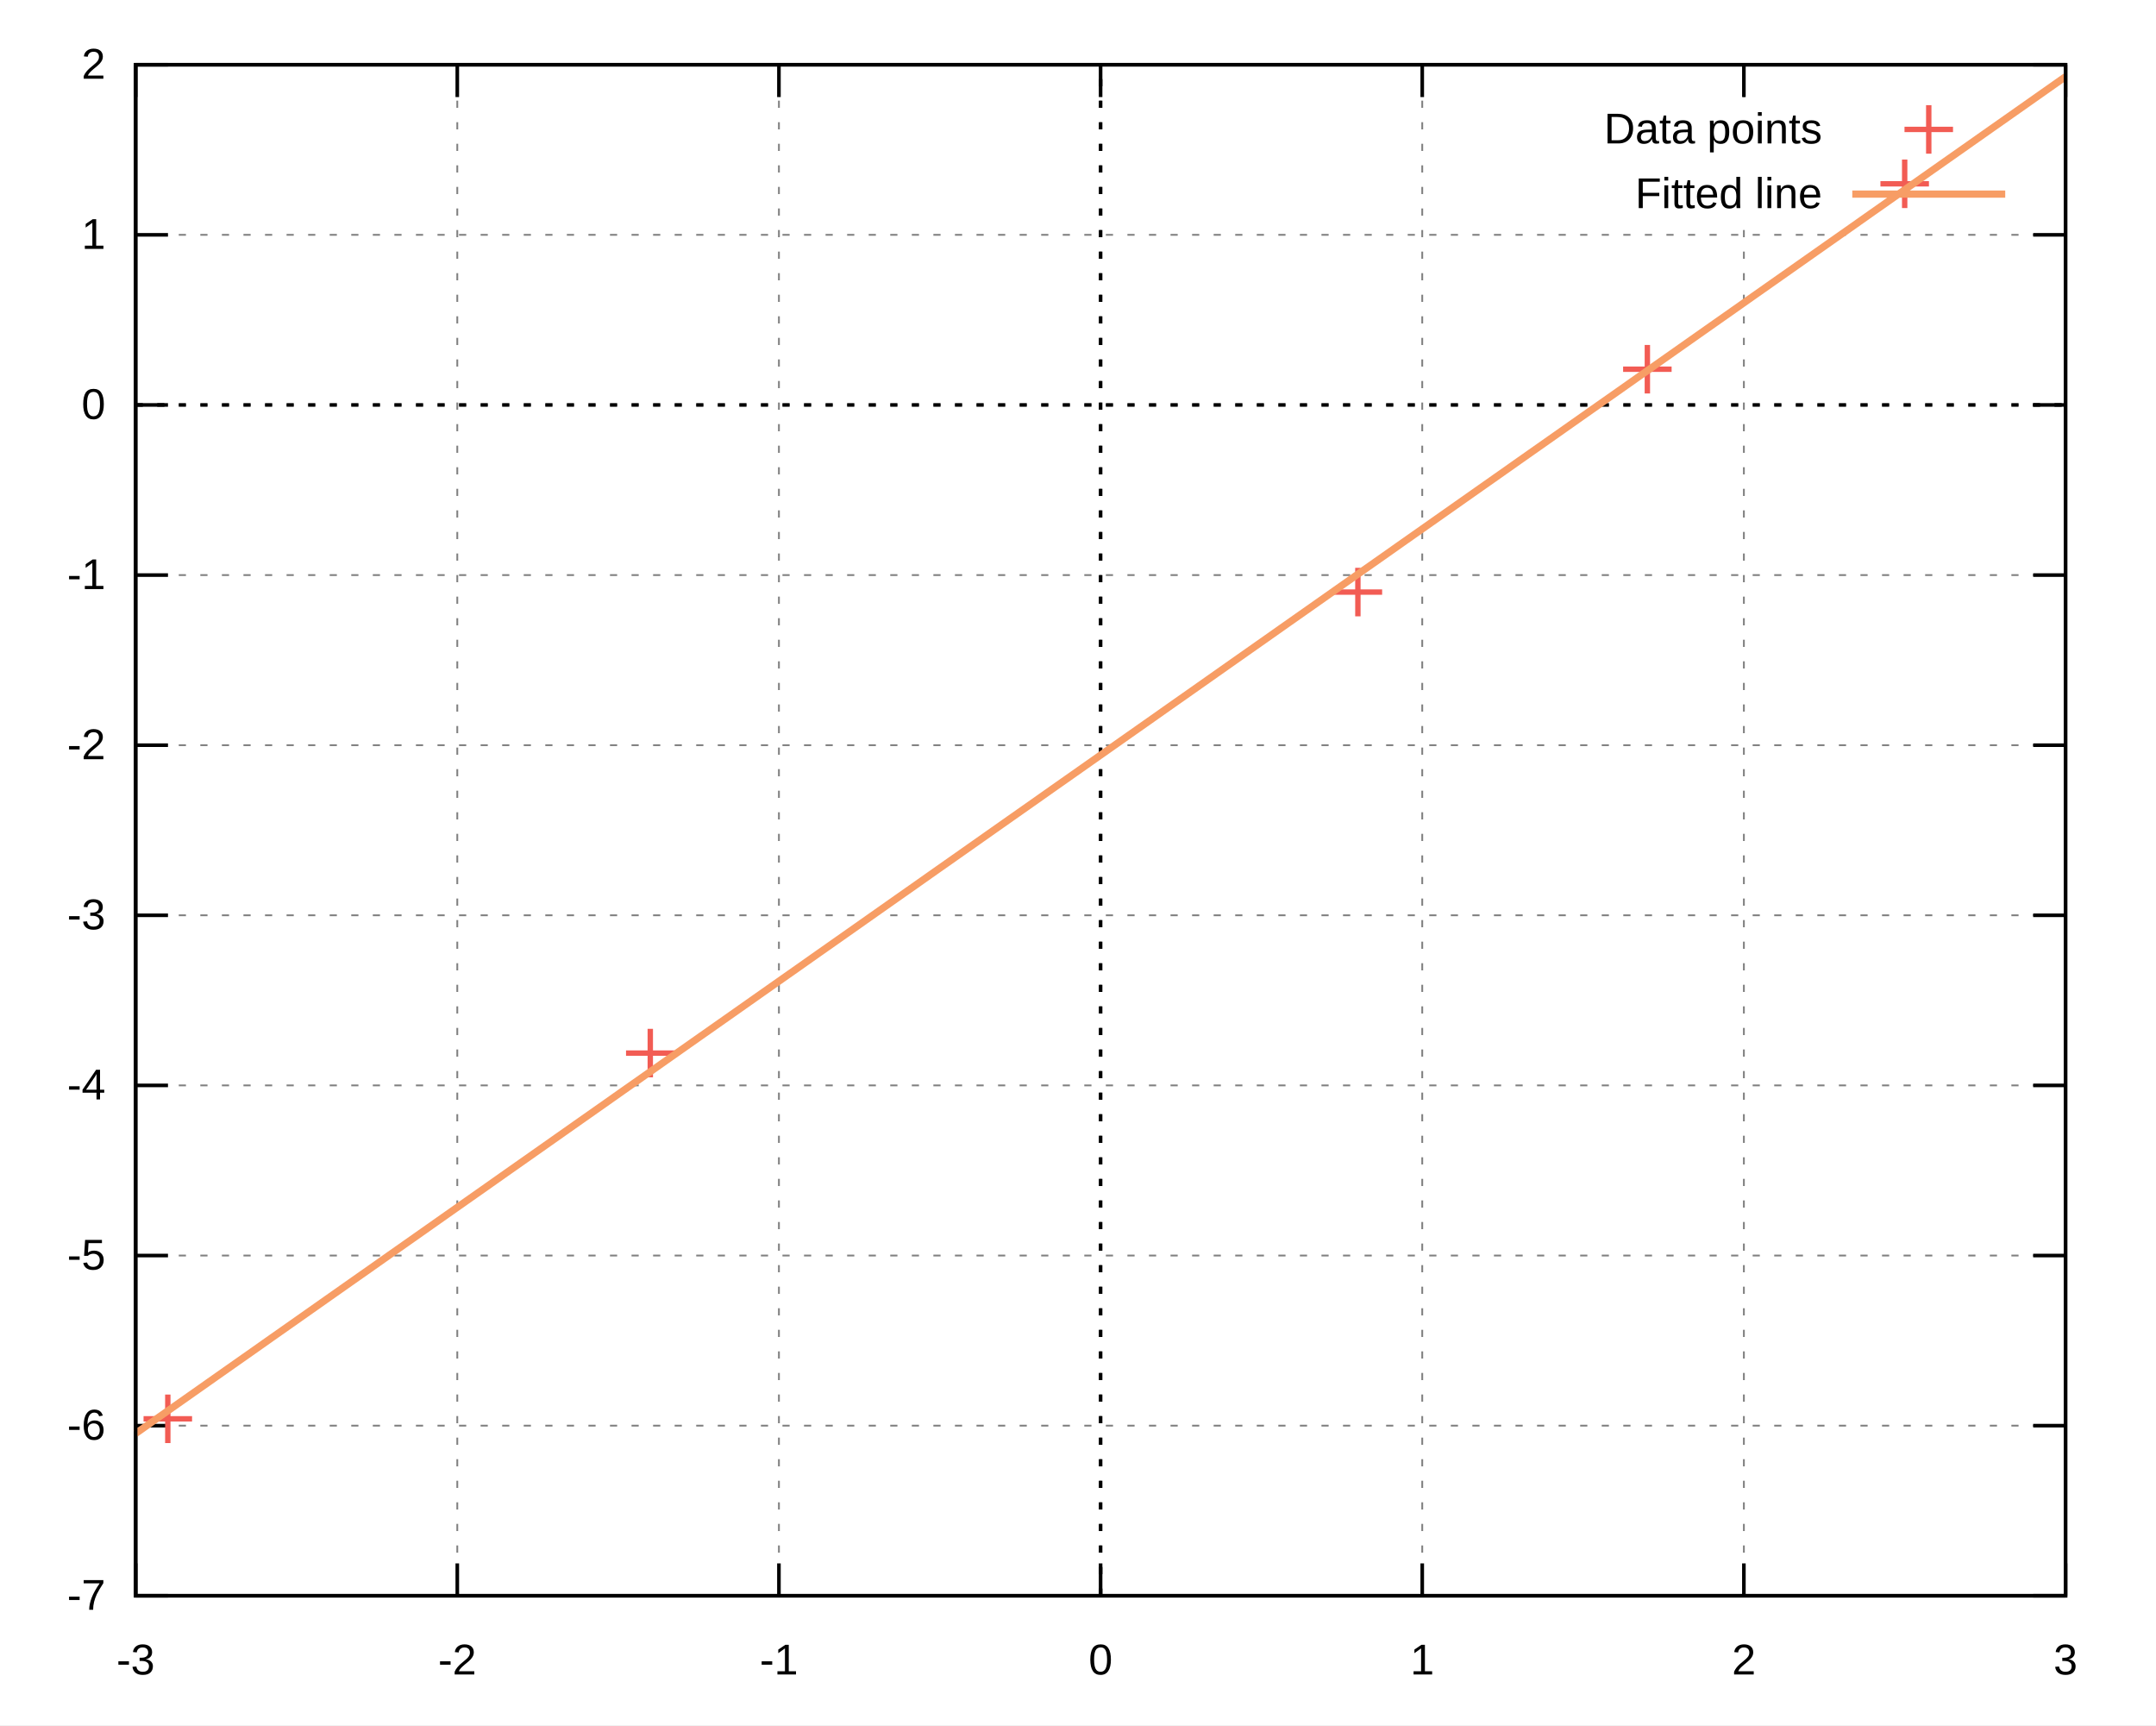
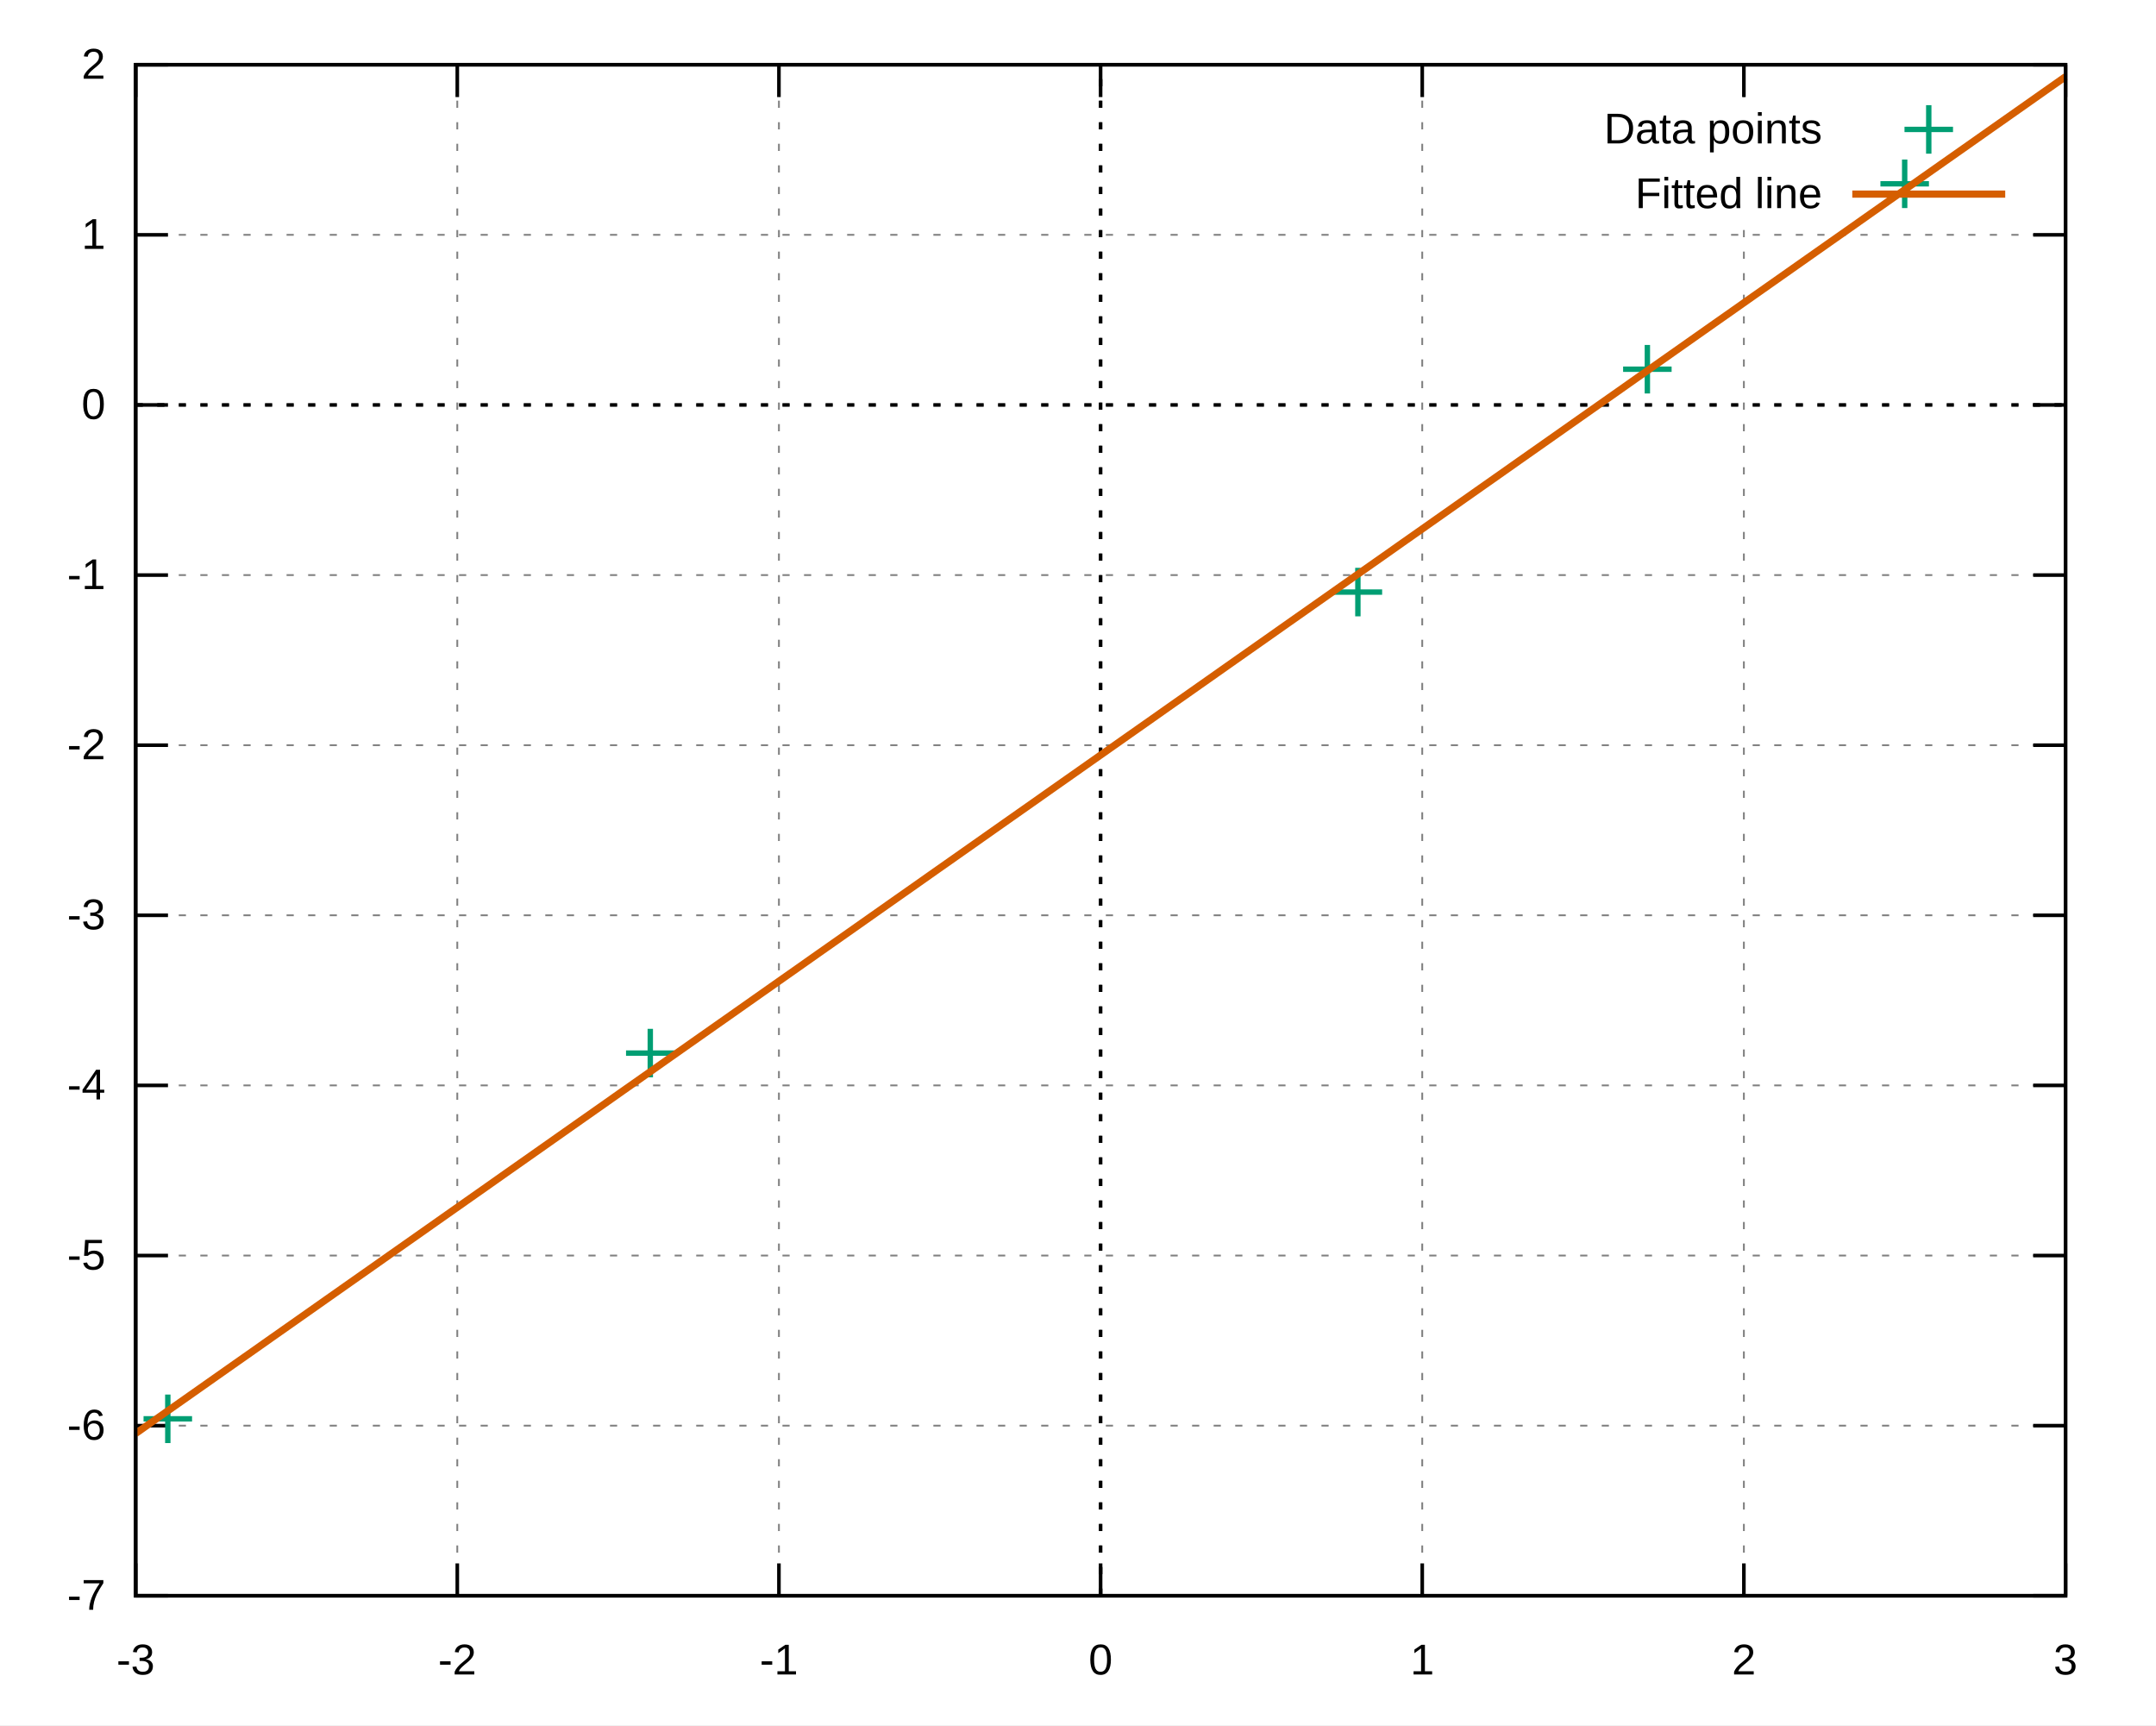
<svg xmlns="http://www.w3.org/2000/svg" xmlns:xlink="http://www.w3.org/1999/xlink" width="600" height="480" viewBox="0 0 600 480">
  <g id="gnuplot_canvas">
    <rect x="0" y="0" width="600" height="480" fill="#ffffff" />
    <defs>
      <circle id="gpDot" r="0.5" stroke-width="0.5" stroke="currentColor" />
      <path id="gpPt0" stroke-width="0.222" stroke="currentColor" d="M-1,0 h2 M0,-1 v2" />
      <path id="gpPt1" stroke-width="0.222" stroke="currentColor" d="M-1,-1 L1,1 M1,-1 L-1,1" />
      <path id="gpPt2" stroke-width="0.222" stroke="currentColor" d="M-1,0 L1,0 M0,-1 L0,1 M-1,-1 L1,1 M-1,1 L1,-1" />
      <rect id="gpPt3" stroke-width="0.222" stroke="currentColor" x="-1" y="-1" width="2" height="2" />
      <rect id="gpPt4" stroke-width="0.222" stroke="currentColor" fill="currentColor" x="-1" y="-1" width="2" height="2" />
      <circle id="gpPt5" stroke-width="0.222" stroke="currentColor" cx="0" cy="0" r="1" />
      <use xlink:href="#gpPt5" id="gpPt6" fill="currentColor" stroke="none" />
      <path id="gpPt7" stroke-width="0.222" stroke="currentColor" d="M0,-1.33 L-1.33,0.67 L1.33,0.67 z" />
      <use xlink:href="#gpPt7" id="gpPt8" fill="currentColor" stroke="none" />
      <use xlink:href="#gpPt7" id="gpPt9" stroke="currentColor" transform="rotate(180)" />
      <use xlink:href="#gpPt9" id="gpPt10" fill="currentColor" stroke="none" />
      <use xlink:href="#gpPt3" id="gpPt11" stroke="currentColor" transform="rotate(45)" />
      <use xlink:href="#gpPt11" id="gpPt12" fill="currentColor" stroke="none" />
      <path id="gpPt13" stroke-width="0.222" stroke="currentColor" d="M0,1.330 L1.265,0.411 L0.782,-1.067 L-0.782,-1.076 L-1.265,0.411 z" />
      <use xlink:href="#gpPt13" id="gpPt14" fill="currentColor" stroke="none" />
      <filter id="textbox" filterUnits="objectBoundingBox" x="0" y="0" height="1" width="1">
        <feFlood flood-color="#FFFFFF" flood-opacity="1" result="bgnd" />
        <feComposite in="SourceGraphic" in2="bgnd" operator="atop" />
      </filter>
      <filter id="greybox" filterUnits="objectBoundingBox" x="0" y="0" height="1" width="1">
        <feFlood flood-color="lightgrey" flood-opacity="1" result="grey" />
        <feComposite in="SourceGraphic" in2="grey" operator="atop" />
      </filter>
    </defs>
    <g fill="none" color="#FFFFFF" stroke="currentColor" stroke-width="1.00" stroke-linecap="butt" stroke-linejoin="miter">
</g>
    <g fill="none" color="black" stroke="currentColor" stroke-width="1.00" stroke-linecap="butt" stroke-linejoin="miter">
</g>
    <g fill="none" color="black" stroke="black" stroke-width="0.50" stroke-linecap="butt" stroke-linejoin="miter">
</g>
    <g fill="none" color="gray" stroke="currentColor" stroke-width="0.50" stroke-linecap="butt" stroke-linejoin="miter">
      <path stroke="gray" stroke-dasharray="2,4" class="gridline" d="M37.75,444.00 L574.82,444.00  " />
    </g>
    <g fill="none" color="gray" stroke="gray" stroke-width="1.00" stroke-linecap="butt" stroke-linejoin="miter">
</g>
    <g fill="none" color="black" stroke="currentColor" stroke-width="1.00" stroke-linecap="butt" stroke-linejoin="miter">
      <path stroke="black" d="M37.75,444.00 L46.75,444.00 M574.82,444.00 L565.82,444.00  " />
      <g transform="translate(29.36,447.90)" stroke="none" fill="black" font-family="Arial" font-size="12.00" text-anchor="end">
        <text>
          <tspan font-family="Arial">-7</tspan>
        </text>
      </g>
    </g>
    <g fill="none" color="black" stroke="currentColor" stroke-width="1.00" stroke-linecap="butt" stroke-linejoin="miter">
</g>
    <g fill="none" color="black" stroke="black" stroke-width="0.50" stroke-linecap="butt" stroke-linejoin="miter">
</g>
    <g fill="none" color="gray" stroke="currentColor" stroke-width="0.50" stroke-linecap="butt" stroke-linejoin="miter">
      <path stroke="gray" stroke-dasharray="2,4" class="gridline" d="M37.75,396.67 L574.82,396.67  " />
    </g>
    <g fill="none" color="gray" stroke="gray" stroke-width="1.00" stroke-linecap="butt" stroke-linejoin="miter">
</g>
    <g fill="none" color="black" stroke="currentColor" stroke-width="1.00" stroke-linecap="butt" stroke-linejoin="miter">
      <path stroke="black" d="M37.75,396.67 L46.75,396.67 M574.82,396.67 L565.82,396.67  " />
      <g transform="translate(29.36,400.57)" stroke="none" fill="black" font-family="Arial" font-size="12.00" text-anchor="end">
        <text>
          <tspan font-family="Arial">-6</tspan>
        </text>
      </g>
    </g>
    <g fill="none" color="black" stroke="currentColor" stroke-width="1.00" stroke-linecap="butt" stroke-linejoin="miter">
</g>
    <g fill="none" color="black" stroke="black" stroke-width="0.50" stroke-linecap="butt" stroke-linejoin="miter">
</g>
    <g fill="none" color="gray" stroke="currentColor" stroke-width="0.50" stroke-linecap="butt" stroke-linejoin="miter">
      <path stroke="gray" stroke-dasharray="2,4" class="gridline" d="M37.75,349.34 L574.82,349.34  " />
    </g>
    <g fill="none" color="gray" stroke="gray" stroke-width="1.00" stroke-linecap="butt" stroke-linejoin="miter">
</g>
    <g fill="none" color="black" stroke="currentColor" stroke-width="1.00" stroke-linecap="butt" stroke-linejoin="miter">
      <path stroke="black" d="M37.75,349.34 L46.75,349.34 M574.82,349.34 L565.82,349.34  " />
      <g transform="translate(29.36,353.24)" stroke="none" fill="black" font-family="Arial" font-size="12.00" text-anchor="end">
        <text>
          <tspan font-family="Arial">-5</tspan>
        </text>
      </g>
    </g>
    <g fill="none" color="black" stroke="currentColor" stroke-width="1.00" stroke-linecap="butt" stroke-linejoin="miter">
</g>
    <g fill="none" color="black" stroke="black" stroke-width="0.50" stroke-linecap="butt" stroke-linejoin="miter">
</g>
    <g fill="none" color="gray" stroke="currentColor" stroke-width="0.50" stroke-linecap="butt" stroke-linejoin="miter">
      <path stroke="gray" stroke-dasharray="2,4" class="gridline" d="M37.75,302.00 L574.82,302.00  " />
    </g>
    <g fill="none" color="gray" stroke="gray" stroke-width="1.00" stroke-linecap="butt" stroke-linejoin="miter">
</g>
    <g fill="none" color="black" stroke="currentColor" stroke-width="1.00" stroke-linecap="butt" stroke-linejoin="miter">
      <path stroke="black" d="M37.75,302.00 L46.75,302.00 M574.82,302.00 L565.82,302.00  " />
      <g transform="translate(29.36,305.90)" stroke="none" fill="black" font-family="Arial" font-size="12.00" text-anchor="end">
        <text>
          <tspan font-family="Arial">-4</tspan>
        </text>
      </g>
    </g>
    <g fill="none" color="black" stroke="currentColor" stroke-width="1.00" stroke-linecap="butt" stroke-linejoin="miter">
</g>
    <g fill="none" color="black" stroke="black" stroke-width="0.50" stroke-linecap="butt" stroke-linejoin="miter">
</g>
    <g fill="none" color="gray" stroke="currentColor" stroke-width="0.50" stroke-linecap="butt" stroke-linejoin="miter">
      <path stroke="gray" stroke-dasharray="2,4" class="gridline" d="M37.75,254.67 L574.82,254.67  " />
    </g>
    <g fill="none" color="gray" stroke="gray" stroke-width="1.00" stroke-linecap="butt" stroke-linejoin="miter">
</g>
    <g fill="none" color="black" stroke="currentColor" stroke-width="1.00" stroke-linecap="butt" stroke-linejoin="miter">
      <path stroke="black" d="M37.75,254.67 L46.75,254.67 M574.82,254.67 L565.82,254.67  " />
      <g transform="translate(29.36,258.57)" stroke="none" fill="black" font-family="Arial" font-size="12.00" text-anchor="end">
        <text>
          <tspan font-family="Arial">-3</tspan>
        </text>
      </g>
    </g>
    <g fill="none" color="black" stroke="currentColor" stroke-width="1.00" stroke-linecap="butt" stroke-linejoin="miter">
</g>
    <g fill="none" color="black" stroke="black" stroke-width="0.50" stroke-linecap="butt" stroke-linejoin="miter">
</g>
    <g fill="none" color="gray" stroke="currentColor" stroke-width="0.50" stroke-linecap="butt" stroke-linejoin="miter">
      <path stroke="gray" stroke-dasharray="2,4" class="gridline" d="M37.75,207.34 L574.82,207.34  " />
    </g>
    <g fill="none" color="gray" stroke="gray" stroke-width="1.00" stroke-linecap="butt" stroke-linejoin="miter">
</g>
    <g fill="none" color="black" stroke="currentColor" stroke-width="1.00" stroke-linecap="butt" stroke-linejoin="miter">
      <path stroke="black" d="M37.75,207.34 L46.75,207.34 M574.82,207.34 L565.82,207.34  " />
      <g transform="translate(29.36,211.24)" stroke="none" fill="black" font-family="Arial" font-size="12.00" text-anchor="end">
        <text>
          <tspan font-family="Arial">-2</tspan>
        </text>
      </g>
    </g>
    <g fill="none" color="black" stroke="currentColor" stroke-width="1.00" stroke-linecap="butt" stroke-linejoin="miter">
</g>
    <g fill="none" color="black" stroke="black" stroke-width="0.50" stroke-linecap="butt" stroke-linejoin="miter">
</g>
    <g fill="none" color="gray" stroke="currentColor" stroke-width="0.50" stroke-linecap="butt" stroke-linejoin="miter">
      <path stroke="gray" stroke-dasharray="2,4" class="gridline" d="M37.75,160.01 L574.82,160.01  " />
    </g>
    <g fill="none" color="gray" stroke="gray" stroke-width="1.00" stroke-linecap="butt" stroke-linejoin="miter">
</g>
    <g fill="none" color="black" stroke="currentColor" stroke-width="1.00" stroke-linecap="butt" stroke-linejoin="miter">
      <path stroke="black" d="M37.75,160.01 L46.75,160.01 M574.82,160.01 L565.82,160.01  " />
      <g transform="translate(29.36,163.91)" stroke="none" fill="black" font-family="Arial" font-size="12.00" text-anchor="end">
        <text>
          <tspan font-family="Arial">-1</tspan>
        </text>
      </g>
    </g>
    <g fill="none" color="black" stroke="currentColor" stroke-width="1.00" stroke-linecap="butt" stroke-linejoin="miter">
</g>
    <g fill="none" color="black" stroke="black" stroke-width="0.50" stroke-linecap="butt" stroke-linejoin="miter">
</g>
    <g fill="none" color="gray" stroke="currentColor" stroke-width="0.50" stroke-linecap="butt" stroke-linejoin="miter">
      <path stroke="gray" stroke-dasharray="2,4" class="gridline" d="M37.75,112.67 L574.82,112.67  " />
    </g>
    <g fill="none" color="gray" stroke="gray" stroke-width="1.00" stroke-linecap="butt" stroke-linejoin="miter">
</g>
    <g fill="none" color="black" stroke="currentColor" stroke-width="1.00" stroke-linecap="butt" stroke-linejoin="miter">
      <path stroke="black" d="M37.75,112.67 L46.75,112.67 M574.82,112.67 L565.82,112.67  " />
      <g transform="translate(29.36,116.57)" stroke="none" fill="black" font-family="Arial" font-size="12.00" text-anchor="end">
        <text>
          <tspan font-family="Arial"> 0</tspan>
        </text>
      </g>
    </g>
    <g fill="none" color="black" stroke="currentColor" stroke-width="1.00" stroke-linecap="butt" stroke-linejoin="miter">
</g>
    <g fill="none" color="black" stroke="black" stroke-width="0.50" stroke-linecap="butt" stroke-linejoin="miter">
</g>
    <g fill="none" color="gray" stroke="currentColor" stroke-width="0.50" stroke-linecap="butt" stroke-linejoin="miter">
      <path stroke="gray" stroke-dasharray="2,4" class="gridline" d="M37.75,65.34 L574.82,65.34  " />
    </g>
    <g fill="none" color="gray" stroke="gray" stroke-width="1.00" stroke-linecap="butt" stroke-linejoin="miter">
</g>
    <g fill="none" color="black" stroke="currentColor" stroke-width="1.00" stroke-linecap="butt" stroke-linejoin="miter">
      <path stroke="black" d="M37.75,65.34 L46.75,65.34 M574.82,65.34 L565.82,65.34  " />
      <g transform="translate(29.36,69.24)" stroke="none" fill="black" font-family="Arial" font-size="12.00" text-anchor="end">
        <text>
          <tspan font-family="Arial"> 1</tspan>
        </text>
      </g>
    </g>
    <g fill="none" color="black" stroke="currentColor" stroke-width="1.00" stroke-linecap="butt" stroke-linejoin="miter">
</g>
    <g fill="none" color="black" stroke="black" stroke-width="0.50" stroke-linecap="butt" stroke-linejoin="miter">
</g>
    <g fill="none" color="gray" stroke="currentColor" stroke-width="0.50" stroke-linecap="butt" stroke-linejoin="miter">
      <path stroke="gray" stroke-dasharray="2,4" class="gridline" d="M37.75,18.01 L574.82,18.01  " />
    </g>
    <g fill="none" color="gray" stroke="gray" stroke-width="1.00" stroke-linecap="butt" stroke-linejoin="miter">
</g>
    <g fill="none" color="black" stroke="currentColor" stroke-width="1.00" stroke-linecap="butt" stroke-linejoin="miter">
      <path stroke="black" d="M37.75,18.01 L46.75,18.01 M574.82,18.01 L565.82,18.01  " />
      <g transform="translate(29.36,21.91)" stroke="none" fill="black" font-family="Arial" font-size="12.00" text-anchor="end">
        <text>
          <tspan font-family="Arial"> 2</tspan>
        </text>
      </g>
    </g>
    <g fill="none" color="black" stroke="currentColor" stroke-width="1.00" stroke-linecap="butt" stroke-linejoin="miter">
</g>
    <g fill="none" color="black" stroke="black" stroke-width="0.50" stroke-linecap="butt" stroke-linejoin="miter">
</g>
    <g fill="none" color="gray" stroke="currentColor" stroke-width="0.50" stroke-linecap="butt" stroke-linejoin="miter">
      <path stroke="gray" stroke-dasharray="2,4" class="gridline" d="M37.75,444.00 L37.75,18.01  " />
    </g>
    <g fill="none" color="gray" stroke="gray" stroke-width="1.00" stroke-linecap="butt" stroke-linejoin="miter">
</g>
    <g fill="none" color="black" stroke="currentColor" stroke-width="1.00" stroke-linecap="butt" stroke-linejoin="miter">
      <path stroke="black" d="M37.75,444.00 L37.75,435.00 M37.75,18.01 L37.75,27.01  " />
      <g transform="translate(37.75,465.90)" stroke="none" fill="black" font-family="Arial" font-size="12.00" text-anchor="middle">
        <text>
          <tspan font-family="Arial">-3</tspan>
        </text>
      </g>
    </g>
    <g fill="none" color="black" stroke="currentColor" stroke-width="1.00" stroke-linecap="butt" stroke-linejoin="miter">
</g>
    <g fill="none" color="black" stroke="black" stroke-width="0.50" stroke-linecap="butt" stroke-linejoin="miter">
</g>
    <g fill="none" color="gray" stroke="currentColor" stroke-width="0.50" stroke-linecap="butt" stroke-linejoin="miter">
      <path stroke="gray" stroke-dasharray="2,4" class="gridline" d="M127.26,444.00 L127.26,18.01  " />
    </g>
    <g fill="none" color="gray" stroke="gray" stroke-width="1.00" stroke-linecap="butt" stroke-linejoin="miter">
</g>
    <g fill="none" color="black" stroke="currentColor" stroke-width="1.00" stroke-linecap="butt" stroke-linejoin="miter">
      <path stroke="black" d="M127.26,444.00 L127.26,435.00 M127.26,18.01 L127.26,27.01  " />
      <g transform="translate(127.26,465.90)" stroke="none" fill="black" font-family="Arial" font-size="12.00" text-anchor="middle">
        <text>
          <tspan font-family="Arial">-2</tspan>
        </text>
      </g>
    </g>
    <g fill="none" color="black" stroke="currentColor" stroke-width="1.00" stroke-linecap="butt" stroke-linejoin="miter">
</g>
    <g fill="none" color="black" stroke="black" stroke-width="0.50" stroke-linecap="butt" stroke-linejoin="miter">
</g>
    <g fill="none" color="gray" stroke="currentColor" stroke-width="0.50" stroke-linecap="butt" stroke-linejoin="miter">
      <path stroke="gray" stroke-dasharray="2,4" class="gridline" d="M216.77,444.00 L216.77,18.01  " />
    </g>
    <g fill="none" color="gray" stroke="gray" stroke-width="1.00" stroke-linecap="butt" stroke-linejoin="miter">
</g>
    <g fill="none" color="black" stroke="currentColor" stroke-width="1.00" stroke-linecap="butt" stroke-linejoin="miter">
      <path stroke="black" d="M216.77,444.00 L216.77,435.00 M216.77,18.01 L216.77,27.01  " />
      <g transform="translate(216.77,465.90)" stroke="none" fill="black" font-family="Arial" font-size="12.00" text-anchor="middle">
        <text>
          <tspan font-family="Arial">-1</tspan>
        </text>
      </g>
    </g>
    <g fill="none" color="black" stroke="currentColor" stroke-width="1.00" stroke-linecap="butt" stroke-linejoin="miter">
</g>
    <g fill="none" color="black" stroke="black" stroke-width="0.50" stroke-linecap="butt" stroke-linejoin="miter">
</g>
    <g fill="none" color="gray" stroke="currentColor" stroke-width="0.50" stroke-linecap="butt" stroke-linejoin="miter">
      <path stroke="gray" stroke-dasharray="2,4" class="gridline" d="M306.29,444.00 L306.29,18.01  " />
    </g>
    <g fill="none" color="gray" stroke="gray" stroke-width="1.00" stroke-linecap="butt" stroke-linejoin="miter">
</g>
    <g fill="none" color="black" stroke="currentColor" stroke-width="1.00" stroke-linecap="butt" stroke-linejoin="miter">
      <path stroke="black" d="M306.29,444.00 L306.29,435.00 M306.29,18.01 L306.29,27.01  " />
      <g transform="translate(306.29,465.90)" stroke="none" fill="black" font-family="Arial" font-size="12.00" text-anchor="middle">
        <text>
          <tspan font-family="Arial"> 0</tspan>
        </text>
      </g>
    </g>
    <g fill="none" color="black" stroke="currentColor" stroke-width="1.00" stroke-linecap="butt" stroke-linejoin="miter">
</g>
    <g fill="none" color="black" stroke="black" stroke-width="0.50" stroke-linecap="butt" stroke-linejoin="miter">
</g>
    <g fill="none" color="gray" stroke="currentColor" stroke-width="0.50" stroke-linecap="butt" stroke-linejoin="miter">
      <path stroke="gray" stroke-dasharray="2,4" class="gridline" d="M395.80,444.00 L395.80,18.01  " />
    </g>
    <g fill="none" color="gray" stroke="gray" stroke-width="1.00" stroke-linecap="butt" stroke-linejoin="miter">
</g>
    <g fill="none" color="black" stroke="currentColor" stroke-width="1.00" stroke-linecap="butt" stroke-linejoin="miter">
      <path stroke="black" d="M395.80,444.00 L395.80,435.00 M395.80,18.01 L395.80,27.01  " />
      <g transform="translate(395.80,465.90)" stroke="none" fill="black" font-family="Arial" font-size="12.00" text-anchor="middle">
        <text>
          <tspan font-family="Arial"> 1</tspan>
        </text>
      </g>
    </g>
    <g fill="none" color="black" stroke="currentColor" stroke-width="1.00" stroke-linecap="butt" stroke-linejoin="miter">
</g>
    <g fill="none" color="black" stroke="black" stroke-width="0.50" stroke-linecap="butt" stroke-linejoin="miter">
</g>
    <g fill="none" color="gray" stroke="currentColor" stroke-width="0.50" stroke-linecap="butt" stroke-linejoin="miter">
      <path stroke="gray" stroke-dasharray="2,4" class="gridline" d="M485.31,444.00 L485.31,63.01 M485.31,27.01 L485.31,18.01  " />
    </g>
    <g fill="none" color="gray" stroke="gray" stroke-width="1.00" stroke-linecap="butt" stroke-linejoin="miter">
</g>
    <g fill="none" color="black" stroke="currentColor" stroke-width="1.00" stroke-linecap="butt" stroke-linejoin="miter">
      <path stroke="black" d="M485.31,444.00 L485.31,435.00 M485.31,18.01 L485.31,27.01  " />
      <g transform="translate(485.31,465.90)" stroke="none" fill="black" font-family="Arial" font-size="12.00" text-anchor="middle">
        <text>
          <tspan font-family="Arial"> 2</tspan>
        </text>
      </g>
    </g>
    <g fill="none" color="black" stroke="currentColor" stroke-width="1.00" stroke-linecap="butt" stroke-linejoin="miter">
</g>
    <g fill="none" color="black" stroke="black" stroke-width="0.50" stroke-linecap="butt" stroke-linejoin="miter">
</g>
    <g fill="none" color="gray" stroke="currentColor" stroke-width="0.50" stroke-linecap="butt" stroke-linejoin="miter">
      <path stroke="gray" stroke-dasharray="2,4" class="gridline" d="M574.82,444.00 L574.82,18.01  " />
    </g>
    <g fill="none" color="gray" stroke="gray" stroke-width="1.00" stroke-linecap="butt" stroke-linejoin="miter">
</g>
    <g fill="none" color="black" stroke="currentColor" stroke-width="1.00" stroke-linecap="butt" stroke-linejoin="miter">
      <path stroke="black" d="M574.82,444.00 L574.82,435.00 M574.82,18.01 L574.82,27.01  " />
      <g transform="translate(574.82,465.90)" stroke="none" fill="black" font-family="Arial" font-size="12.00" text-anchor="middle">
        <text>
          <tspan font-family="Arial"> 3</tspan>
        </text>
      </g>
    </g>
    <g fill="none" color="black" stroke="currentColor" stroke-width="1.00" stroke-linecap="butt" stroke-linejoin="miter">
</g>
    <g fill="none" color="gray" stroke="currentColor" stroke-width="1.00" stroke-linecap="butt" stroke-linejoin="miter">
      <path stroke="rgb(  0,   0,   0)" stroke-dasharray="2,4" d="M37.75,112.67 L574.82,112.67  " />
    </g>
    <g fill="none" color="gray" stroke="currentColor" stroke-width="1.00" stroke-linecap="butt" stroke-linejoin="miter">
      <path stroke="rgb(  0,   0,   0)" stroke-dasharray="2,4" d="M306.29,444.00 L306.29,18.01  " />
    </g>
    <g fill="none" color="black" stroke="currentColor" stroke-width="1.00" stroke-linecap="butt" stroke-linejoin="miter">
      <path stroke="black" d="M37.75,18.01 L37.75,444.00 L574.82,444.00 L574.82,18.01 L37.75,18.01 Z  " />
    </g>
    <g fill="none" color="black" stroke="currentColor" stroke-width="1.00" stroke-linecap="butt" stroke-linejoin="miter">
</g>
    <g id="gnuplot_plot_1">
      <g fill="none" color="black" stroke="currentColor" stroke-width="1.00" stroke-linecap="butt" stroke-linejoin="miter">
        <g transform="translate(507.09,39.91)" stroke="none" fill="black" font-family="Arial" font-size="12.00" text-anchor="end">
          <text>
            <tspan font-family="Arial">Data points</tspan>
          </text>
        </g>
      </g>
      <g fill="none" color="black" stroke="currentColor" stroke-width="1.00" stroke-linecap="butt" stroke-linejoin="miter">
-         <use xlink:href="#gpPt0" transform="translate(46.70,394.77) scale(6.75)" color="rgb(242,  92,  84)" />
-         <use xlink:href="#gpPt0" transform="translate(180.97,293.01) scale(6.75)" color="rgb(242,  92,  84)" />
-         <use xlink:href="#gpPt0" transform="translate(377.89,164.74) scale(6.75)" color="rgb(242,  92,  84)" />
-         <use xlink:href="#gpPt0" transform="translate(458.45,102.73) scale(6.75)" color="rgb(242,  92,  84)" />
-         <use xlink:href="#gpPt0" transform="translate(530.06,51.14) scale(6.75)" color="rgb(242,  92,  84)" />
-         <use xlink:href="#gpPt0" transform="translate(536.76,36.01) scale(6.75)" color="rgb(242,  92,  84)" />
+         <use xlink:href="#gpPt0" transform="translate(46.70,394.77) scale(6.75)" color="rgb(  0, 158, 115)" />
+         <use xlink:href="#gpPt0" transform="translate(180.97,293.01) scale(6.75)" color="rgb(  0, 158, 115)" />
+         <use xlink:href="#gpPt0" transform="translate(377.89,164.74) scale(6.75)" color="rgb(  0, 158, 115)" />
+         <use xlink:href="#gpPt0" transform="translate(458.45,102.73) scale(6.75)" color="rgb(  0, 158, 115)" />
+         <use xlink:href="#gpPt0" transform="translate(530.06,51.14) scale(6.75)" color="rgb(  0, 158, 115)" />
+         <use xlink:href="#gpPt0" transform="translate(536.76,36.01) scale(6.75)" color="rgb(  0, 158, 115)" />
      </g>
    </g>
    <g id="gnuplot_plot_2">
-       <g fill="none" color="#FFFFFF" stroke="rgb(242,  92,  84)" stroke-width="2.00" stroke-linecap="butt" stroke-linejoin="miter">
+       <g fill="none" color="#FFFFFF" stroke="rgb(  0, 158, 115)" stroke-width="2.00" stroke-linecap="butt" stroke-linejoin="miter">
</g>
      <g fill="none" color="black" stroke="currentColor" stroke-width="2.00" stroke-linecap="butt" stroke-linejoin="miter">
        <g transform="translate(507.09,57.91)" stroke="none" fill="black" font-family="Arial" font-size="12.00" text-anchor="end">
          <text>
            <tspan font-family="Arial">Fitted line</tspan>
          </text>
        </g>
      </g>
      <g fill="none" color="black" stroke="currentColor" stroke-width="2.00" stroke-linecap="butt" stroke-linejoin="miter">
-         <path stroke="rgb(247, 157, 101)" d="M515.48,54.01 L558.04,54.01 M37.75,398.85 L43.17,395.03 L48.60,391.22 L54.02,387.41 L59.45,383.59 L64.87,379.78   L70.30,375.97 L75.72,372.15 L81.15,368.34 L86.57,364.53 L92.00,360.71 L97.42,356.90 L102.85,353.09 L108.27,349.27   L113.70,345.46 L119.12,341.65 L124.55,337.83 L129.97,334.02 L135.40,330.21 L140.82,326.39 L146.25,322.58 L151.67,318.77   L157.10,314.95 L162.52,311.14 L167.95,307.33 L173.37,303.51 L178.80,299.70 L184.22,295.89 L189.65,292.07 L195.07,288.26   L200.50,284.45 L205.92,280.64 L211.35,276.82 L216.77,273.01 L222.20,269.20 L227.62,265.38 L233.05,261.57 L238.47,257.76   L243.90,253.94 L249.32,250.13 L254.75,246.32 L260.17,242.50 L265.60,238.69 L271.02,234.88 L276.45,231.06 L281.87,227.25   L287.30,223.44 L292.72,219.62 L298.15,215.81 L303.57,212.00 L309.00,208.18 L314.42,204.37 L319.85,200.56 L325.27,196.74   L330.70,192.93 L336.12,189.12 L341.55,185.30 L346.97,181.49 L352.40,177.68 L357.82,173.86 L363.25,170.05 L368.67,166.24   L374.10,162.42 L379.52,158.61 L384.95,154.80 L390.37,150.98 L395.80,147.17 L401.22,143.36 L406.65,139.54 L412.07,135.73   L417.50,131.92 L422.92,128.10 L428.35,124.29 L433.77,120.48 L439.20,116.66 L444.62,112.85 L450.05,109.04 L455.47,105.22   L460.90,101.41 L466.32,97.60 L471.75,93.78 L477.17,89.97 L482.60,86.16 L488.02,82.34 L493.45,78.53 L498.87,74.72   L504.30,70.90 L509.72,67.09 L515.15,63.28 L520.57,59.46 L526.00,55.65 L531.42,51.84 L536.85,48.02 L542.27,44.21   L547.70,40.40 L553.12,36.58 L558.55,32.77 L563.97,28.96 L569.40,25.14 L574.82,21.33  " />
+         <path stroke="rgb(213,  94,   0)" d="M515.48,54.01 L558.04,54.01 M37.75,398.85 L43.17,395.03 L48.60,391.22 L54.02,387.41 L59.45,383.59 L64.87,379.78   L70.30,375.97 L75.72,372.15 L81.15,368.34 L86.57,364.53 L92.00,360.71 L97.42,356.90 L102.85,353.09 L108.27,349.27   L113.70,345.46 L119.12,341.65 L124.55,337.83 L129.97,334.02 L135.40,330.21 L140.82,326.39 L146.25,322.58 L151.67,318.77   L157.10,314.95 L162.52,311.14 L167.95,307.33 L173.37,303.51 L178.80,299.70 L184.22,295.89 L189.65,292.07 L195.07,288.26   L200.50,284.45 L205.92,280.64 L211.35,276.82 L216.77,273.01 L222.20,269.20 L227.62,265.38 L233.05,261.57 L238.47,257.76   L243.90,253.94 L249.32,250.13 L254.75,246.32 L260.17,242.50 L265.60,238.69 L271.02,234.88 L276.45,231.06 L281.87,227.25   L287.30,223.44 L292.72,219.62 L298.15,215.81 L303.57,212.00 L309.00,208.18 L314.42,204.37 L319.85,200.56 L325.27,196.74   L330.70,192.93 L336.12,189.12 L341.55,185.30 L346.97,181.49 L352.40,177.68 L357.82,173.86 L363.25,170.05 L368.67,166.24   L374.10,162.42 L379.52,158.61 L384.95,154.80 L390.37,150.98 L395.80,147.17 L401.22,143.36 L406.65,139.54 L412.07,135.73   L417.50,131.92 L422.92,128.10 L428.35,124.29 L433.77,120.48 L439.20,116.66 L444.62,112.85 L450.05,109.04 L455.47,105.22   L460.90,101.41 L466.32,97.60 L471.75,93.78 L477.17,89.97 L482.60,86.16 L488.02,82.34 L493.45,78.53 L498.87,74.72   L504.30,70.90 L509.72,67.09 L515.15,63.28 L520.57,59.46 L526.00,55.65 L531.42,51.84 L536.85,48.02 L542.27,44.21   L547.70,40.40 L553.12,36.58 L558.55,32.77 L563.97,28.96 L569.40,25.14 L574.82,21.33  " />
      </g>
    </g>
    <g fill="none" color="black" stroke="currentColor" stroke-width="2.00" stroke-linecap="butt" stroke-linejoin="miter">
</g>
    <g fill="none" color="black" stroke="black" stroke-width="1.00" stroke-linecap="butt" stroke-linejoin="miter">
</g>
    <g fill="none" color="black" stroke="currentColor" stroke-width="1.00" stroke-linecap="butt" stroke-linejoin="miter">
      <path stroke="black" d="M37.75,18.01 L37.75,444.00 L574.82,444.00 L574.82,18.01 L37.75,18.01 Z  " />
    </g>
    <g fill="none" color="black" stroke="currentColor" stroke-width="1.00" stroke-linecap="butt" stroke-linejoin="miter">
</g>
  </g>
</svg>
